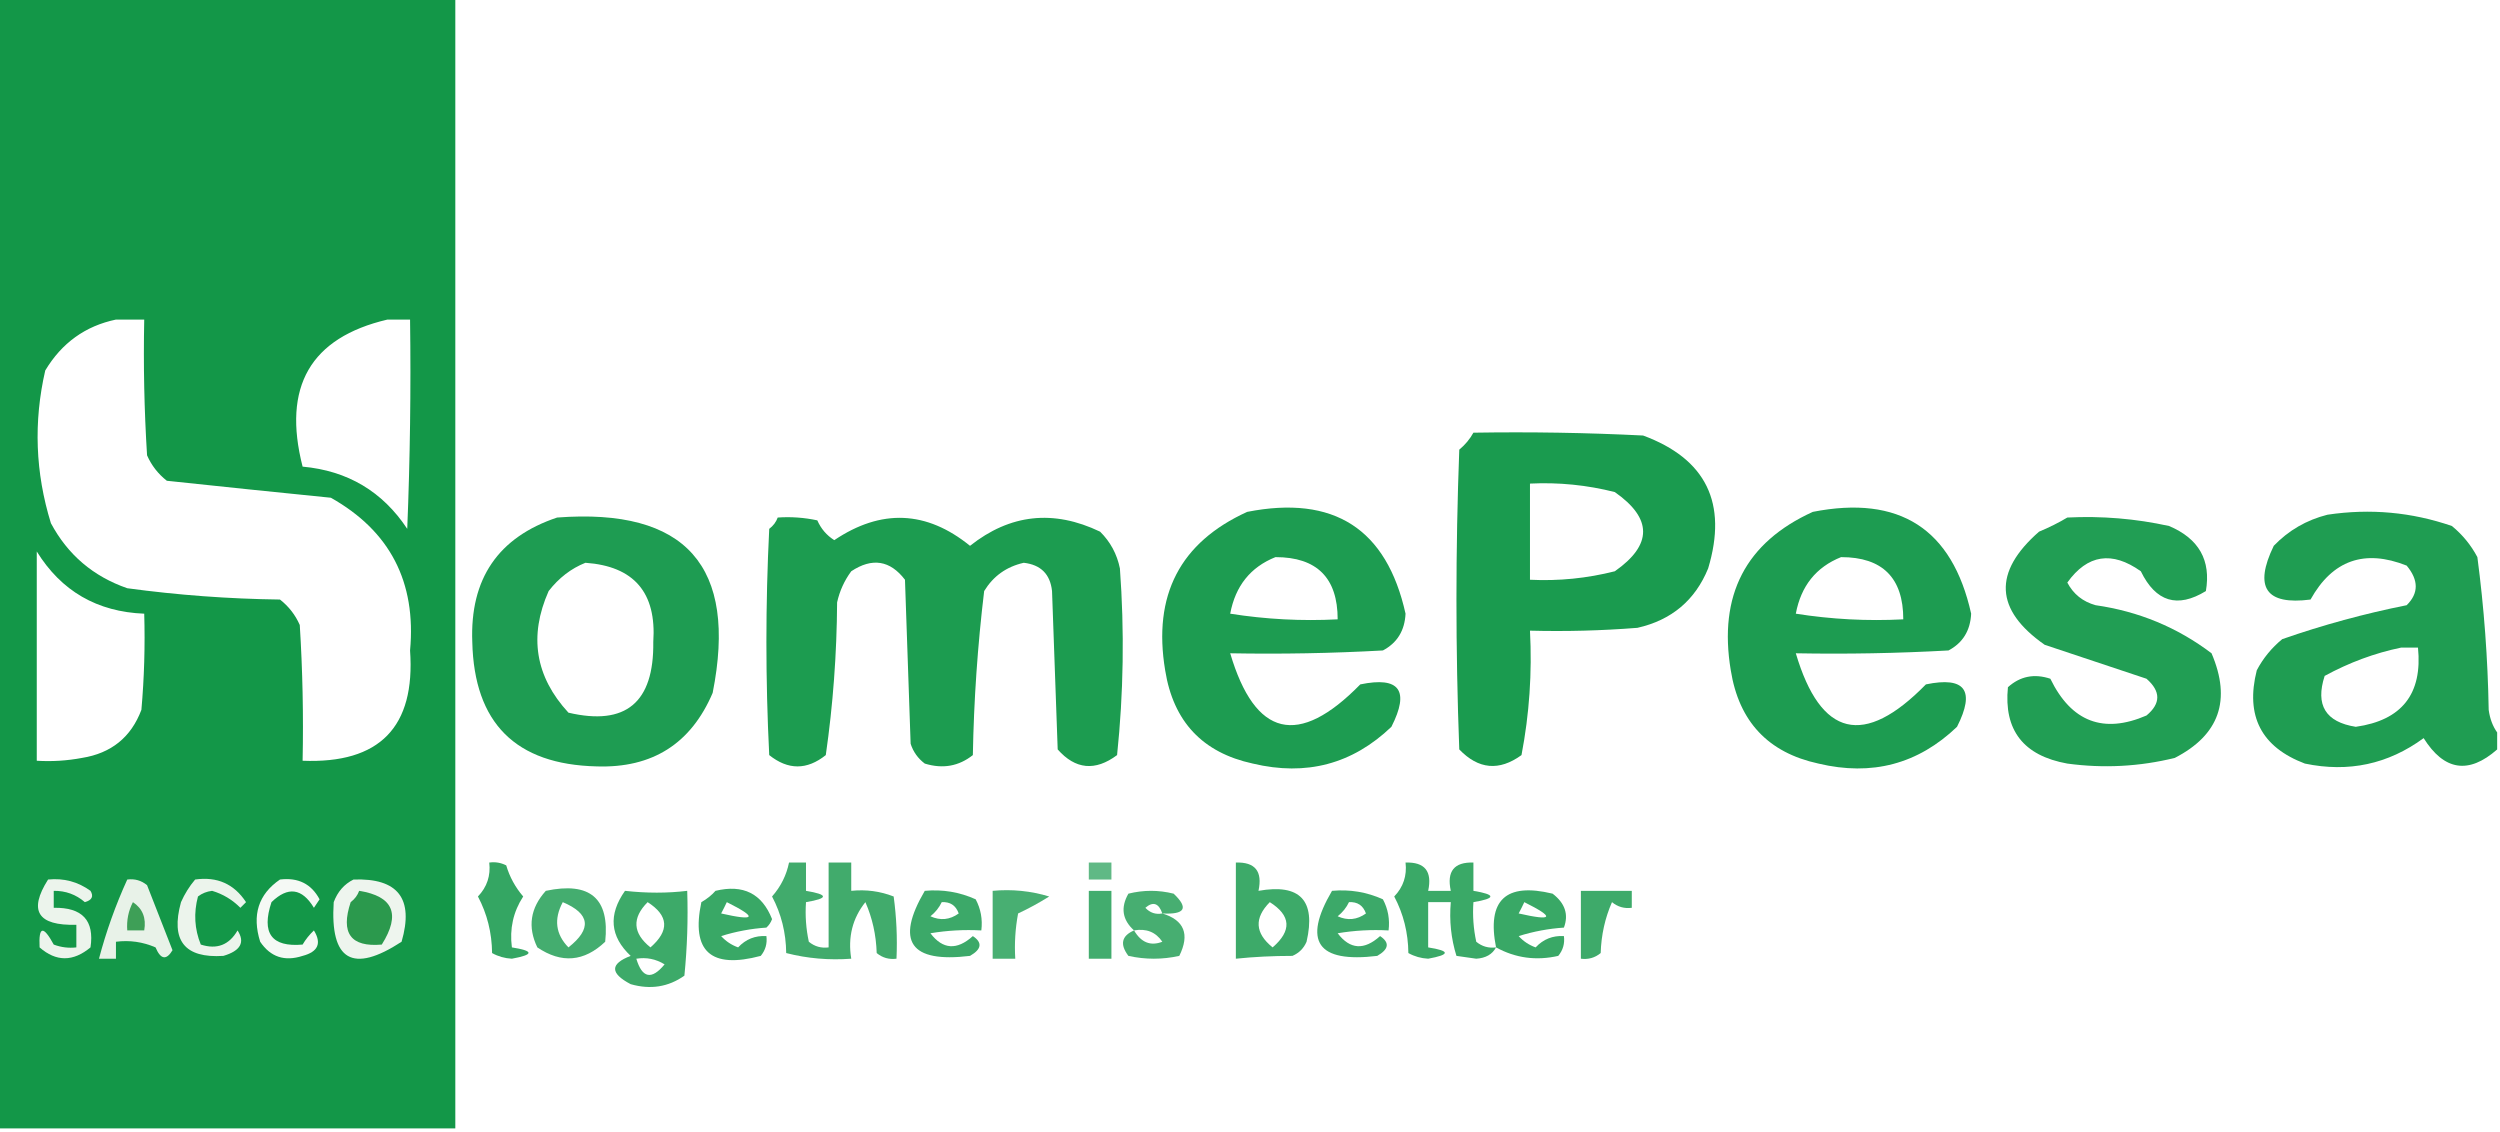
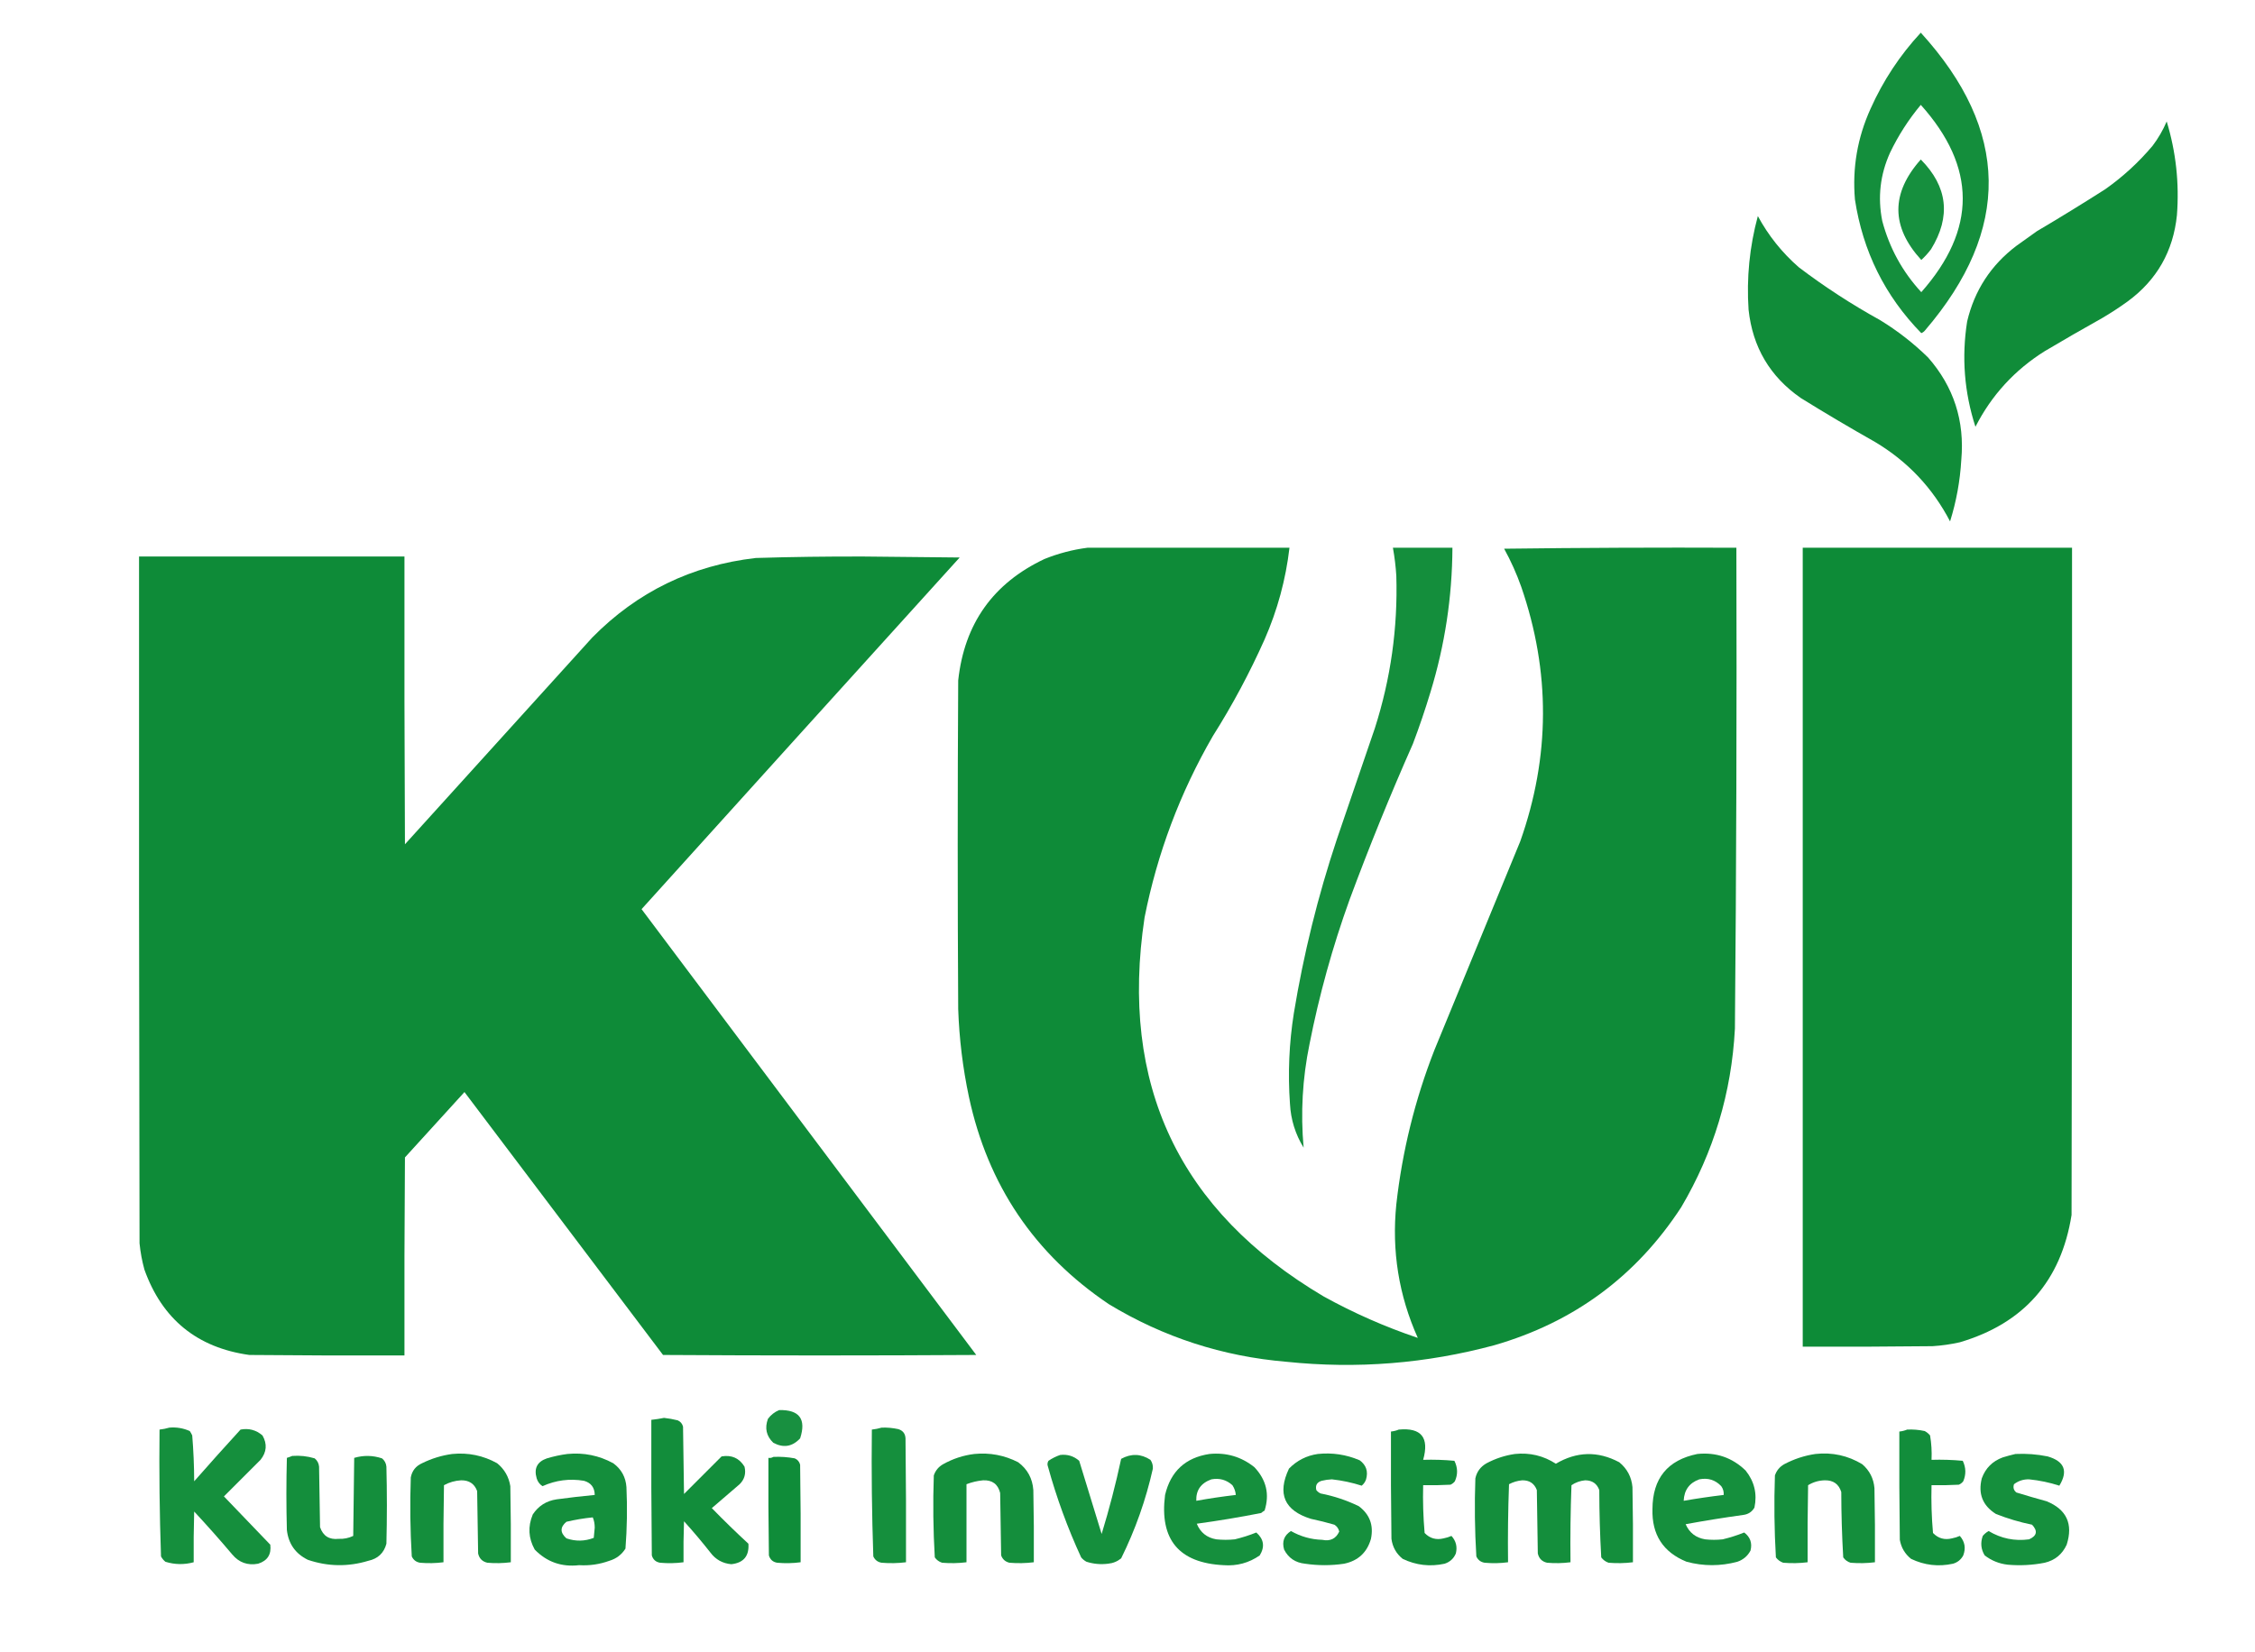
- <svg xmlns="http://www.w3.org/2000/svg" version="1.1" width="442px" height="200px" style="shape-rendering:geometricPrecision; text-rendering:geometricPrecision; image-rendering:optimizeQuality; fill-rule:evenodd; clip-rule:evenodd">
+ <svg xmlns="http://www.w3.org/2000/svg" version="1.1" width="2311px" height="1693px" style="shape-rendering:geometricPrecision; text-rendering:geometricPrecision; image-rendering:optimizeQuality; fill-rule:evenodd; clip-rule:evenodd">
  <g>
-     <path style="opacity:0.974" fill="#0d9444" d="M -0.5,-0.5 C 26.5,-0.5 53.5,-0.5 80.5,-0.5C 80.5,66.167 80.5,132.833 80.5,199.5C 53.5,199.5 26.5,199.5 -0.5,199.5C -0.5,132.833 -0.5,66.167 -0.5,-0.5 Z M 20.5,56.5 C 22.167,56.5 23.833,56.5 25.5,56.5C 25.334,64.507 25.5,72.507 26,80.5C 26.785,82.286 27.951,83.786 29.5,85C 39.14,86.028 48.807,87.028 58.5,88C 68.946,93.888 73.612,102.888 72.5,115C 73.458,128.543 67.124,135.043 53.5,134.5C 53.666,126.493 53.5,118.493 53,110.5C 52.215,108.714 51.049,107.214 49.5,106C 40.44,105.882 31.44,105.215 22.5,104C 16.481,101.913 11.981,98.08 9,92.5C 6.244,83.581 5.91,74.581 8,65.5C 10.917,60.637 15.084,57.637 20.5,56.5 Z M 68.5,56.5 C 69.833,56.5 71.167,56.5 72.5,56.5C 72.666,68.838 72.5,81.171 72,93.5C 67.632,86.896 61.465,83.229 53.5,82.5C 49.882,68.36 54.882,59.693 68.5,56.5 Z M 6.5,97.5 C 10.836,104.505 17.169,108.171 25.5,108.5C 25.666,114.176 25.499,119.843 25,125.5C 23.181,130.336 19.681,133.169 14.5,134C 11.854,134.497 9.187,134.664 6.5,134.5C 6.5,122.167 6.5,109.833 6.5,97.5 Z" />
+     <path style="opacity:0.97" fill="#0d8b37" d="M 1968.5,33.5 C 2059.74,133.749 2061.24,235.415 1973,338.5C 1971.94,339.899 1970.61,340.899 1969,341.5C 1931.76,303.36 1909.1,257.694 1901,204.5C 1898.23,172.106 1903.57,141.106 1917,111.5C 1929.95,82.556 1947.12,56.556 1968.5,33.5 Z M 1968.5,107.5 C 2025.65,171.255 2025.82,235.255 1969,299.5C 1949.69,278.549 1936.35,254.215 1929,226.5C 1924.17,202.311 1926.84,178.978 1937,156.5C 1945.53,138.751 1956.03,122.418 1968.5,107.5 Z" />
  </g>
  <g>
-     <path style="opacity:0.935" fill="#0b9443" d="M 260.5,76.5 C 270.506,76.334 280.506,76.5 290.5,77C 301.643,81.121 305.477,88.954 302,100.5C 299.692,106.136 295.525,109.636 289.5,111C 283.175,111.5 276.842,111.666 270.5,111.5C 270.891,118.921 270.391,126.254 269,133.5C 265.057,136.366 261.39,136.032 258,132.5C 257.333,114.833 257.333,97.167 258,79.5C 259.045,78.627 259.878,77.627 260.5,76.5 Z M 270.5,85.5 C 275.58,85.25 280.58,85.75 285.5,87C 292.167,91.667 292.167,96.333 285.5,101C 280.58,102.25 275.58,102.75 270.5,102.5C 270.5,96.833 270.5,91.167 270.5,85.5 Z" />
+     <path style="opacity:0.986" fill="#0d8b37" d="M 2220.5,124.5 C 2229.99,155.682 2233.49,187.682 2231,220.5C 2227.22,257.564 2210.39,287.064 2180.5,309C 2172.1,315.06 2163.44,320.727 2154.5,326C 2134.67,337.081 2115,348.414 2095.5,360C 2064.67,379.325 2041.01,405.158 2024.5,437.5C 2013.06,402.173 2010.22,366.173 2016,329.5C 2023.54,297.622 2040.38,271.788 2066.5,252C 2073.5,247 2080.5,242 2087.5,237C 2111.1,223.063 2134.43,208.73 2157.5,194C 2175.57,181.264 2191.74,166.431 2206,149.5C 2211.87,141.767 2216.7,133.433 2220.5,124.5 Z" />
  </g>
  <g>
-     <path style="opacity:0.922" fill="#0b9443" d="M 220.5,90.5 C 235.823,87.481 245.156,93.481 248.5,108.5C 248.353,111.496 247.019,113.662 244.5,115C 235.506,115.5 226.506,115.666 217.5,115.5C 221.895,130.348 229.562,132.182 240.5,121C 247.435,119.563 249.268,122.063 246,128.5C 239.114,135.092 230.948,137.259 221.5,135C 212.605,133.069 207.439,127.569 206,118.5C 203.794,105.237 208.627,95.904 220.5,90.5 Z M 225.5,98.5 C 232.833,98.5 236.5,102.167 236.5,109.5C 230.132,109.83 223.798,109.496 217.5,108.5C 218.417,103.6 221.084,100.267 225.5,98.5 Z" />
+     <path style="opacity:0.964" fill="#0d8b37" d="M 1968.5,163.5 C 1996.08,191.342 1999.58,222.009 1979,255.5C 1975.97,259.529 1972.63,263.196 1969,266.5C 1937.87,232.47 1937.7,198.137 1968.5,163.5 Z" />
  </g>
  <g>
-     <path style="opacity:0.922" fill="#0b9443" d="M 320.5,90.5 C 335.823,87.481 345.156,93.481 348.5,108.5C 348.353,111.496 347.019,113.662 344.5,115C 335.506,115.5 326.506,115.666 317.5,115.5C 321.895,130.348 329.562,132.182 340.5,121C 347.435,119.563 349.268,122.063 346,128.5C 339.114,135.092 330.948,137.259 321.5,135C 312.605,133.069 307.439,127.569 306,118.5C 303.794,105.237 308.627,95.904 320.5,90.5 Z M 325.5,98.5 C 332.833,98.5 336.5,102.167 336.5,109.5C 330.132,109.83 323.798,109.496 317.5,108.5C 318.417,103.6 321.084,100.267 325.5,98.5 Z" />
+     <path style="opacity:0.986" fill="#0d8b37" d="M 1801.5,221.5 C 1812.28,241.458 1826.28,258.958 1843.5,274C 1869.82,293.968 1897.48,311.968 1926.5,328C 1944.43,338.923 1960.93,351.756 1976,366.5C 2002.26,396.481 2013.59,431.481 2010,471.5C 2008.75,492.99 2004.92,513.99 1998.5,534.5C 1980.57,500.068 1954.9,472.902 1921.5,453C 1895.84,438.504 1870.5,423.504 1845.5,408C 1813.97,386.092 1796.14,355.925 1792,317.5C 1789.82,284.952 1792.99,252.952 1801.5,221.5 Z" />
  </g>
  <g>
-     <path style="opacity:0.915" fill="#0b9443" d="M 441.5,129.5 C 441.5,130.5 441.5,131.5 441.5,132.5C 436.455,136.938 432.121,136.271 428.5,130.5C 422.214,135.113 415.214,136.613 407.5,135C 399.788,132.078 396.955,126.578 399,118.5C 400.122,116.376 401.622,114.543 403.5,113C 410.681,110.496 418.014,108.496 425.5,107C 427.636,104.902 427.636,102.568 425.5,100C 418.046,97.04 412.379,99.04 408.5,106C 400.607,107.023 398.44,103.857 402,96.5C 404.626,93.769 407.793,91.936 411.5,91C 419.045,89.874 426.379,90.54 433.5,93C 435.378,94.543 436.878,96.376 438,98.5C 439.18,107.45 439.847,116.45 440,125.5C 440.21,127.058 440.71,128.391 441.5,129.5 Z M 424.5,114.5 C 425.5,114.5 426.5,114.5 427.5,114.5C 428.319,122.682 424.652,127.349 416.5,128.5C 411.156,127.655 409.323,124.655 411,119.5C 415.346,117.133 419.846,115.466 424.5,114.5 Z" />
+     <path style="opacity:0.995" fill="#0d8b37" d="M 1114.5,561.5 C 1183.5,561.5 1252.5,561.5 1321.5,561.5C 1317.69,594.091 1309.19,625.425 1296,655.5C 1280.65,689.868 1262.99,722.868 1243,754.5C 1209.41,812.592 1186.08,874.592 1173,940.5C 1147.14,1111.79 1208.31,1241.29 1356.5,1329C 1387.4,1346.08 1419.57,1360.24 1453,1371.5C 1433.49,1327.95 1426.16,1282.29 1431,1234.5C 1437.09,1180.14 1450.09,1127.47 1470,1076.5C 1499.33,1005.17 1528.67,933.833 1558,862.5C 1588.74,775.573 1589.07,688.573 1559,601.5C 1554.23,588.04 1548.4,575.04 1541.5,562.5C 1620.83,561.5 1700.16,561.167 1779.5,561.5C 1779.97,725.844 1779.47,890.177 1778,1054.5C 1774.57,1120.12 1756.23,1181.12 1723,1237.5C 1676.86,1308.27 1613.03,1355.43 1531.5,1379C 1461.6,1397.84 1390.6,1403.51 1318.5,1396C 1253.08,1390.53 1192.42,1370.86 1136.5,1337C 1060.25,1285.75 1012.41,1214.91 993,1124.5C 986.707,1094.82 983.04,1064.82 982,1034.5C 981.333,922.167 981.333,809.833 982,697.5C 988.311,639.335 1017.81,597.835 1070.5,573C 1084.8,567.259 1099.47,563.425 1114.5,561.5 Z" />
  </g>
  <g>
-     <path style="opacity:0.919" fill="#0b9443" d="M 98.5,91.5 C 121.276,89.775 130.443,100.109 126,122.5C 122.168,131.488 115.335,135.822 105.5,135.5C 91.167,135.167 83.833,127.833 83.5,113.5C 83.072,102.33 88.072,94.997 98.5,91.5 Z M 103.5,99.5 C 112.098,100.104 116.098,104.771 115.5,113.5C 115.64,124.211 110.64,128.378 100.5,126C 94.633,119.63 93.466,112.464 97,104.5C 98.805,102.174 100.972,100.508 103.5,99.5 Z" />
+     <path style="opacity:0.972" fill="#0d8b37" d="M 1427.5,561.5 C 1447.83,561.5 1468.17,561.5 1488.5,561.5C 1488.26,611.928 1480.76,661.262 1466,709.5C 1460.6,727.379 1454.6,745.045 1448,762.5C 1424.67,815.153 1403.01,868.486 1383,922.5C 1365.59,970.804 1351.92,1020.14 1342,1070.5C 1334.8,1105.58 1332.8,1140.92 1336,1176.5C 1327.53,1162.76 1322.87,1147.76 1322,1131.5C 1319.77,1100.36 1321.11,1069.36 1326,1038.5C 1335.96,977.997 1350.63,918.663 1370,860.5C 1383.01,822.49 1396.01,784.49 1409,746.5C 1425.24,695.732 1432.57,643.732 1431,590.5C 1430.41,580.742 1429.24,571.075 1427.5,561.5 Z" />
  </g>
  <g>
-     <path style="opacity:0.929" fill="#0b9443" d="M 137.5,91.5 C 139.857,91.337 142.19,91.503 144.5,92C 145.155,93.487 146.155,94.653 147.5,95.5C 155.8,89.923 163.8,90.257 171.5,96.5C 178.591,90.88 186.257,90.047 194.5,94C 196.317,95.8 197.484,97.966 198,100.5C 198.811,111.547 198.644,122.547 197.5,133.5C 193.637,136.381 190.137,136.048 187,132.5C 186.667,123.167 186.333,113.833 186,104.5C 185.681,101.514 184.014,99.847 181,99.5C 177.941,100.192 175.608,101.859 174,104.5C 172.842,114.124 172.176,123.791 172,133.5C 169.503,135.478 166.669,135.978 163.5,135C 162.299,134.097 161.465,132.931 161,131.5C 160.667,121.833 160.333,112.167 160,102.5C 157.364,99.053 154.197,98.553 150.5,101C 149.283,102.648 148.45,104.481 148,106.5C 147.945,115.601 147.278,124.601 146,133.5C 142.667,136.167 139.333,136.167 136,133.5C 135.333,120.167 135.333,106.833 136,93.5C 136.717,92.956 137.217,92.289 137.5,91.5 Z" />
+     <path style="opacity:0.999" fill="#0d8b37" d="M 1847.5,561.5 C 1939.5,561.5 2031.5,561.5 2123.5,561.5C 2123.67,789.5 2123.5,1017.5 2123,1245.5C 2112.29,1313.09 2074.12,1356.59 2008.5,1376C 1999.27,1378.08 1989.94,1379.41 1980.5,1380C 1936.17,1380.5 1891.83,1380.67 1847.5,1380.5C 1847.5,1107.5 1847.5,834.5 1847.5,561.5 Z" />
  </g>
  <g>
-     <path style="opacity:0.908" fill="#0b9443" d="M 365.5,91.5 C 371.577,91.196 377.577,91.696 383.5,93C 388.766,95.228 390.933,99.062 390,104.5C 384.971,107.58 381.138,106.413 378.5,101C 373.393,97.367 369.06,98.034 365.5,103C 366.579,105.043 368.246,106.376 370.5,107C 378.125,108.092 384.958,110.926 391,115.5C 394.541,123.782 392.374,129.949 384.5,134C 378.251,135.536 371.917,135.87 365.5,135C 357.747,133.601 354.247,129.101 355,121.5C 357.153,119.556 359.653,119.056 362.5,120C 366.213,127.623 371.88,129.79 379.5,126.5C 382.044,124.389 382.044,122.222 379.5,120C 373.5,118 367.5,116 361.5,114C 352.672,107.819 352.338,101.153 360.5,94C 362.315,93.243 363.981,92.41 365.5,91.5 Z" />
+     <path style="opacity:0.996" fill="#0d8b37" d="M 142.5,570.5 C 233.167,570.5 323.833,570.5 414.5,570.5C 414.333,668.834 414.5,767.167 415,865.5C 479,794.833 543,724.167 607,653.5C 653.042,606.731 708.876,579.565 774.5,572C 811.483,570.878 848.483,570.378 885.5,570.5C 918.167,570.833 950.833,571.167 983.5,571.5C 874.712,691.591 766.045,811.758 657.5,932C 771.819,1084.32 886.152,1236.66 1000.5,1389C 893.5,1389.67 786.5,1389.67 679.5,1389C 611.667,1299.17 543.833,1209.33 476,1119.5C 455.667,1141.83 435.333,1164.17 415,1186.5C 414.5,1254.17 414.333,1321.83 414.5,1389.5C 361.499,1389.67 308.499,1389.5 255.5,1389C 202.038,1381.52 166.204,1352.35 148,1301.5C 145.561,1292.64 143.895,1283.64 143,1274.5C 142.5,1039.83 142.333,805.167 142.5,570.5 Z" />
  </g>
  <g>
-     <path style="opacity:0.832" fill="#0b9443" d="M 86.5,152.5 C 87.552,152.351 88.552,152.517 89.5,153C 90.102,155.036 91.102,156.87 92.5,158.5C 90.74,161.212 90.073,164.212 90.5,167.5C 94.422,168.117 94.422,168.784 90.5,169.5C 89.228,169.43 88.062,169.097 87,168.5C 86.963,164.911 86.13,161.578 84.5,158.5C 86.105,156.821 86.771,154.821 86.5,152.5 Z" />
+     <path style="opacity:0.951" fill="#0d8b37" d="M 798.5,1445.5 C 819.277,1445.05 826.444,1454.72 820,1474.5C 812.015,1483.07 802.848,1484.57 792.5,1479C 785.368,1472.16 783.535,1463.99 787,1454.5C 790.045,1450.41 793.878,1447.41 798.5,1445.5 Z" />
  </g>
  <g>
-     <path style="opacity:0.779" fill="#0b9443" d="M 139.5,152.5 C 140.5,152.5 141.5,152.5 142.5,152.5C 142.5,154.167 142.5,155.833 142.5,157.5C 146.5,158.167 146.5,158.833 142.5,159.5C 142.337,161.857 142.503,164.19 143,166.5C 144.011,167.337 145.178,167.67 146.5,167.5C 146.5,162.5 146.5,157.5 146.5,152.5C 147.833,152.5 149.167,152.5 150.5,152.5C 150.5,154.167 150.5,155.833 150.5,157.5C 153.119,157.232 155.619,157.565 158,158.5C 158.499,162.152 158.665,165.818 158.5,169.5C 157.178,169.67 156.011,169.337 155,168.5C 154.899,165.3 154.232,162.3 153,159.5C 150.714,162.365 149.88,165.698 150.5,169.5C 146.563,169.793 142.73,169.46 139,168.5C 138.963,164.911 138.13,161.578 136.5,158.5C 138.043,156.747 139.043,154.747 139.5,152.5 Z" />
+     <path style="opacity:0.979" fill="#0d8b37" d="M 680.5,1453.5 C 685.223,1454.01 689.889,1454.84 694.5,1456C 697.381,1457.25 699.214,1459.42 700,1462.5C 700.333,1485.5 700.667,1508.5 701,1531.5C 713.833,1518.67 726.667,1505.83 739.5,1493C 749.821,1491.25 757.654,1494.75 763,1503.5C 764.708,1510.47 763.041,1516.47 758,1521.5C 748.5,1529.67 739,1537.83 729.5,1546C 741.696,1558.53 754.196,1570.7 767,1582.5C 767.896,1595.1 762.063,1602.1 749.5,1603.5C 740.549,1602.72 733.383,1598.72 728,1591.5C 719.376,1580.54 710.376,1569.87 701,1559.5C 700.5,1573.5 700.333,1587.5 700.5,1601.5C 692.535,1602.57 684.535,1602.74 676.5,1602C 672.104,1601.27 669.27,1598.77 668,1594.5C 667.5,1548.17 667.333,1501.83 667.5,1455.5C 671.993,1455.02 676.327,1454.36 680.5,1453.5 Z" />
  </g>
  <g>
-     <path style="opacity:0.65" fill="#0b9443" d="M 192.5,152.5 C 193.833,152.5 195.167,152.5 196.5,152.5C 196.5,153.5 196.5,154.5 196.5,155.5C 195.167,155.5 193.833,155.5 192.5,155.5C 192.5,154.5 192.5,153.5 192.5,152.5 Z" />
+     <path style="opacity:0.967" fill="#0d8b37" d="M 173.5,1463.5 C 180.838,1462.86 187.838,1464.03 194.5,1467C 195.46,1468.42 196.293,1469.92 197,1471.5C 198.287,1487.1 198.954,1502.77 199,1518.5C 214.648,1500.68 230.481,1483.02 246.5,1465.5C 254.967,1463.89 262.467,1465.89 269,1471.5C 273.993,1480.24 273.327,1488.57 267,1496.5C 254.5,1509 242,1521.5 229.5,1534C 245.333,1550.5 261.167,1567 277,1583.5C 278.266,1593.47 274.099,1599.97 264.5,1603C 253.801,1604.99 244.967,1601.82 238,1593.5C 225.372,1578.54 212.372,1563.87 199,1549.5C 198.5,1566.83 198.333,1584.16 198.5,1601.5C 188.761,1604.14 179.094,1603.98 169.5,1601C 167.622,1599.46 166.122,1597.62 165,1595.5C 163.521,1552.21 163.021,1508.88 163.5,1465.5C 167.011,1465.1 170.344,1464.43 173.5,1463.5 Z" />
  </g>
  <g>
-     <path style="opacity:0.793" fill="#0b9443" d="M 218.5,152.5 C 221.91,152.384 223.244,154.05 222.5,157.5C 229.849,156.188 232.683,159.188 231,166.5C 230.5,167.667 229.667,168.5 228.5,169C 225.018,169 221.684,169.167 218.5,169.5C 218.5,163.833 218.5,158.167 218.5,152.5 Z M 224.5,159.5 C 228.255,161.877 228.421,164.544 225,167.5C 221.878,164.985 221.712,162.318 224.5,159.5 Z" />
+     <path style="opacity:0.966" fill="#0d8b37" d="M 903.5,1463.5 C 909.232,1463.28 914.899,1463.78 920.5,1465C 925.228,1466.4 927.728,1469.56 928,1474.5C 928.5,1516.83 928.667,1559.17 928.5,1601.5C 920.194,1602.54 911.861,1602.7 903.5,1602C 899.501,1601.33 896.668,1599.17 895,1595.5C 893.521,1552.21 893.021,1508.88 893.5,1465.5C 897.011,1465.1 900.344,1464.43 903.5,1463.5 Z" />
  </g>
  <g>
-     <path style="opacity:0.807" fill="#0b9443" d="M 264.5,167.5 C 263.848,168.725 262.681,169.392 261,169.5C 259.833,169.333 258.667,169.167 257.5,169C 256.549,165.943 256.216,162.777 256.5,159.5C 255.167,159.5 253.833,159.5 252.5,159.5C 252.5,162.167 252.5,164.833 252.5,167.5C 256.422,168.117 256.422,168.784 252.5,169.5C 251.228,169.43 250.062,169.097 249,168.5C 248.963,164.911 248.13,161.578 246.5,158.5C 248.104,156.821 248.771,154.821 248.5,152.5C 251.91,152.384 253.244,154.05 252.5,157.5C 253.833,157.5 255.167,157.5 256.5,157.5C 255.756,154.05 257.09,152.384 260.5,152.5C 260.5,154.167 260.5,155.833 260.5,157.5C 264.5,158.167 264.5,158.833 260.5,159.5C 260.337,161.857 260.503,164.19 261,166.5C 262.011,167.337 263.178,167.67 264.5,167.5 Z" />
+     <path style="opacity:0.977" fill="#0d8b37" d="M 1433.5,1465.5 C 1456.61,1463.31 1464.94,1473.64 1458.5,1496.5C 1469.19,1496.17 1479.85,1496.5 1490.5,1497.5C 1494,1504.47 1494.17,1511.47 1491,1518.5C 1489.79,1520.05 1488.29,1521.22 1486.5,1522C 1477.17,1522.5 1467.84,1522.67 1458.5,1522.5C 1458.08,1538.88 1458.58,1555.22 1460,1571.5C 1465.36,1577.06 1471.86,1578.89 1479.5,1577C 1482.26,1576.47 1484.93,1575.63 1487.5,1574.5C 1492.17,1579.64 1493.67,1585.64 1492,1592.5C 1489.77,1597.73 1485.94,1601.23 1480.5,1603C 1465.54,1606.26 1451.21,1604.59 1437.5,1598C 1430.94,1592.71 1427.11,1585.88 1426,1577.5C 1425.5,1540.83 1425.33,1504.17 1425.5,1467.5C 1428.37,1467.2 1431.04,1466.53 1433.5,1465.5 Z" />
  </g>
  <g>
-     <path style="opacity:1" fill="#ecf4ec" d="M 8.5,155.5 C 11.272,155.22 13.772,155.887 16,157.5C 16.591,158.483 16.258,159.15 15,159.5C 13.433,158.144 11.6,157.477 9.5,157.5C 9.5,158.5 9.5,159.5 9.5,160.5C 14.551,160.4 16.718,162.733 16,167.5C 12.925,170.059 9.925,170.059 7,167.5C 6.807,163.74 7.641,163.574 9.5,167C 10.793,167.49 12.127,167.657 13.5,167.5C 13.5,166.167 13.5,164.833 13.5,163.5C 6.656,163.695 4.989,161.029 8.5,155.5 Z" />
+     <path style="opacity:0.977" fill="#0d8b37" d="M 1954.5,1465.5 C 1960.58,1465.2 1966.58,1465.7 1972.5,1467C 1974.62,1468.12 1976.46,1469.62 1978,1471.5C 1979.41,1479.75 1979.91,1488.08 1979.5,1496.5C 1990.19,1496.17 2000.85,1496.5 2011.5,1497.5C 2014.84,1504.49 2015.01,1511.49 2012,1518.5C 2010.79,1520.05 2009.29,1521.22 2007.5,1522C 1998.17,1522.5 1988.84,1522.67 1979.5,1522.5C 1979.06,1538.89 1979.56,1555.22 1981,1571.5C 1986.36,1577.06 1992.86,1578.89 2000.5,1577C 2003.26,1576.47 2005.93,1575.63 2008.5,1574.5C 2013.66,1580.4 2014.83,1587.07 2012,1594.5C 2009.71,1598.79 2006.21,1601.62 2001.5,1603C 1986.54,1606.26 1972.21,1604.59 1958.5,1598C 1952.23,1592.96 1948.39,1586.46 1947,1578.5C 1946.5,1541.5 1946.33,1504.5 1946.5,1467.5C 1949.37,1467.2 1952.04,1466.53 1954.5,1465.5 Z" />
  </g>
  <g>
-     <path style="opacity:1" fill="#e8f2e8" d="M 22.5,155.5 C 23.822,155.33 24.989,155.663 26,156.5C 27.5,160.333 29,164.167 30.5,168C 29.407,169.817 28.407,169.65 27.5,167.5C 25.257,166.526 22.924,166.192 20.5,166.5C 20.5,167.5 20.5,168.5 20.5,169.5C 19.5,169.5 18.5,169.5 17.5,169.5C 18.77,164.688 20.437,160.022 22.5,155.5 Z" />
+     <path style="opacity:0.971" fill="#0d8b37" d="M 463.5,1490.5 C 479.904,1488.91 495.237,1492.08 509.5,1500C 516.973,1506.11 521.473,1513.94 523,1523.5C 523.5,1549.5 523.667,1575.5 523.5,1601.5C 515.528,1602.53 507.528,1602.7 499.5,1602C 494.333,1600.83 491.167,1597.67 490,1592.5C 489.667,1571.17 489.333,1549.83 489,1528.5C 486.199,1521 480.699,1517.34 472.5,1517.5C 466.274,1517.85 460.44,1519.52 455,1522.5C 454.5,1548.83 454.333,1575.16 454.5,1601.5C 446.528,1602.53 438.528,1602.7 430.5,1602C 426.501,1601.33 423.668,1599.17 422,1595.5C 420.369,1568.55 420.035,1541.55 421,1514.5C 422.326,1507.68 426.16,1502.85 432.5,1500C 442.44,1495.11 452.774,1491.94 463.5,1490.5 Z" />
  </g>
  <g>
-     <path style="opacity:1" fill="#ecf4ec" d="M 34.5,155.5 C 38.387,154.945 41.387,156.279 43.5,159.5C 43.167,159.833 42.833,160.167 42.5,160.5C 41.072,159.065 39.405,158.065 37.5,157.5C 36.558,157.608 35.725,157.941 35,158.5C 34.223,161.429 34.389,164.263 35.5,167C 38.343,167.915 40.51,167.081 42,164.5C 43.364,166.603 42.53,168.103 39.5,169C 32.625,169.448 30.125,166.282 32,159.5C 32.662,158.016 33.495,156.683 34.5,155.5 Z" />
+     <path style="opacity:0.97" fill="#0d8b37" d="M 581.5,1490.5 C 598.22,1488.88 613.887,1492.04 628.5,1500C 636.786,1506.07 641.286,1514.24 642,1524.5C 642.966,1545.56 642.632,1566.56 641,1587.5C 637.104,1593.71 631.604,1597.87 624.5,1600C 614.483,1603.64 604.15,1605.14 593.5,1604.5C 575.563,1606.57 560.396,1601.24 548,1588.5C 541.517,1576.88 540.851,1564.88 546,1552.5C 551.805,1543.71 559.971,1538.55 570.5,1537C 583.475,1535.24 596.475,1533.74 609.5,1532.5C 609.422,1524.92 605.755,1520.09 598.5,1518C 583.802,1515.53 569.635,1517.36 556,1523.5C 553.046,1521.61 551.046,1518.94 550,1515.5C 547.03,1505.27 550.53,1498.44 560.5,1495C 567.514,1492.9 574.514,1491.4 581.5,1490.5 Z M 607.5,1555.5 C 608.821,1558.6 609.488,1562.1 609.5,1566C 609.167,1569.5 608.833,1573 608.5,1576.5C 599.202,1580.07 589.869,1580.23 580.5,1577C 573.889,1571.16 573.889,1565.49 580.5,1560C 589.528,1557.87 598.528,1556.37 607.5,1555.5 Z" />
  </g>
  <g>
-     <path style="opacity:1" fill="#f5f9f5" d="M 49.5,155.5 C 52.712,155.106 55.046,156.272 56.5,159C 56.167,159.5 55.833,160 55.5,160.5C 53.401,157.016 50.901,156.682 48,159.5C 46.175,164.986 48.008,167.486 53.5,167C 54.047,166.075 54.713,165.242 55.5,164.5C 56.9,166.782 56.234,168.282 53.5,169C 50.32,170.036 47.82,169.203 46,166.5C 44.518,161.774 45.685,158.107 49.5,155.5 Z" />
+     <path style="opacity:0.969" fill="#0d8b37" d="M 998.5,1490.5 C 1014.38,1488.93 1029.38,1491.77 1043.5,1499C 1052.96,1506.08 1058.13,1515.58 1059,1527.5C 1059.5,1552.16 1059.67,1576.83 1059.5,1601.5C 1051.19,1602.54 1042.86,1602.7 1034.5,1602C 1030.32,1601 1027.49,1598.5 1026,1594.5C 1025.67,1573.17 1025.33,1551.83 1025,1530.5C 1022.76,1521.44 1016.93,1517.1 1007.5,1517.5C 1001.62,1518.05 995.957,1519.39 990.5,1521.5C 990.5,1548.17 990.5,1574.83 990.5,1601.5C 982.194,1602.54 973.861,1602.7 965.5,1602C 962.375,1601.02 959.875,1599.19 958,1596.5C 956.359,1568.56 956.025,1540.56 957,1512.5C 958.689,1507.47 961.856,1503.64 966.5,1501C 976.597,1495.36 987.264,1491.86 998.5,1490.5 Z" />
  </g>
  <g>
-     <path style="opacity:1" fill="#eef5ee" d="M 62.5,155.5 C 70.379,155.216 73.212,158.883 71,166.5C 62.333,172.167 58.333,169.833 59,159.5C 59.69,157.65 60.856,156.316 62.5,155.5 Z" />
+     <path style="opacity:0.966" fill="#0d8b37" d="M 1239.5,1490.5 C 1256.76,1488.81 1272.09,1493.31 1285.5,1504C 1297.79,1516.99 1301.29,1531.82 1296,1548.5C 1294.75,1549.21 1293.58,1550.04 1292.5,1551C 1270.65,1555.31 1248.65,1558.98 1226.5,1562C 1230.18,1571 1236.84,1576.34 1246.5,1578C 1252.83,1578.67 1259.17,1578.67 1265.5,1578C 1273.13,1576.16 1280.46,1573.83 1287.5,1571C 1295.28,1577.81 1296.45,1585.64 1291,1594.5C 1279.94,1602.18 1267.61,1605.52 1254,1604.5C 1208.17,1602.22 1188.17,1578.22 1194,1532.5C 1199.77,1508.22 1214.94,1494.22 1239.5,1490.5 Z M 1241.5,1516.5 C 1249.78,1515 1256.95,1517 1263,1522.5C 1265.03,1525.56 1266.2,1528.89 1266.5,1532.5C 1252.94,1534.08 1239.44,1536.08 1226,1538.5C 1225.58,1527.68 1230.75,1520.35 1241.5,1516.5 Z" />
  </g>
  <g>
-     <path style="opacity:1" fill="#2b994d" d="M 63.5,157.5 C 69.548,158.46 70.881,161.627 67.5,167C 62.008,167.486 60.175,164.986 62,159.5C 62.717,158.956 63.217,158.289 63.5,157.5 Z" />
+     <path style="opacity:0.967" fill="#0d8b37" d="M 1350.5,1490.5 C 1365.45,1488.93 1379.78,1491.1 1393.5,1497C 1400.14,1501.92 1402.3,1508.42 1400,1516.5C 1399.12,1519.1 1397.62,1521.27 1395.5,1523C 1385.66,1519.84 1375.49,1517.67 1365,1516.5C 1361.45,1516.64 1357.95,1517.14 1354.5,1518C 1349.69,1519.45 1347.86,1522.62 1349,1527.5C 1350.21,1529.05 1351.71,1530.22 1353.5,1531C 1367.09,1533.65 1380.09,1537.98 1392.5,1544C 1403.74,1552.39 1407.9,1563.56 1405,1577.5C 1401.02,1591.47 1391.86,1599.97 1377.5,1603C 1364.16,1604.98 1350.83,1604.98 1337.5,1603C 1327.57,1601.97 1320.41,1597.14 1316,1588.5C 1313.63,1580.29 1315.96,1573.96 1323,1569.5C 1332.95,1575.15 1343.61,1578.15 1355,1578.5C 1363.3,1580.2 1369.14,1577.37 1372.5,1570C 1371.81,1566.96 1370.15,1564.63 1367.5,1563C 1359.58,1560.69 1351.58,1558.69 1343.5,1557C 1316.23,1548.54 1308.73,1531.37 1321,1505.5C 1329.2,1497.15 1339.03,1492.15 1350.5,1490.5 Z" />
  </g>
  <g>
-     <path style="opacity:0.762" fill="#0b9443" d="M 96.5,157.5 C 104.321,155.833 107.821,158.833 107,166.5C 103.269,170.05 99.269,170.383 95,167.5C 93.254,163.882 93.754,160.548 96.5,157.5 Z M 99.5,159.5 C 104.341,161.544 104.675,164.211 100.5,167.5C 98.225,165.168 97.892,162.502 99.5,159.5 Z" />
+     <path style="opacity:0.971" fill="#0d8b37" d="M 1552.5,1490.5 C 1567.77,1488.93 1581.77,1492.26 1594.5,1500.5C 1615.96,1487.83 1637.62,1487.33 1659.5,1499C 1667.55,1505.6 1672.05,1514.1 1673,1524.5C 1673.5,1550.16 1673.67,1575.83 1673.5,1601.5C 1665.19,1602.54 1656.86,1602.7 1648.5,1602C 1645.44,1600.94 1642.94,1599.11 1641,1596.5C 1639.7,1573.56 1639.03,1550.56 1639,1527.5C 1636.61,1520.87 1631.77,1517.54 1624.5,1517.5C 1619.39,1517.98 1614.72,1519.65 1610.5,1522.5C 1609.5,1548.82 1609.17,1575.16 1609.5,1601.5C 1601.53,1602.53 1593.53,1602.7 1585.5,1602C 1580.33,1600.83 1577.17,1597.67 1576,1592.5C 1575.67,1570.83 1575.33,1549.17 1575,1527.5C 1572.43,1520.7 1567.43,1517.37 1560,1517.5C 1555.24,1517.92 1550.74,1519.25 1546.5,1521.5C 1545.5,1548.16 1545.17,1574.83 1545.5,1601.5C 1537.54,1602.57 1529.54,1602.74 1521.5,1602C 1517.5,1601.33 1514.67,1599.17 1513,1595.5C 1511.38,1568.87 1511.05,1542.21 1512,1515.5C 1513.47,1508.68 1517.31,1503.51 1523.5,1500C 1532.74,1495.12 1542.4,1491.95 1552.5,1490.5 Z" />
  </g>
  <g>
-     <path style="opacity:0.793" fill="#0b9443" d="M 110.5,157.5 C 114.329,157.927 117.996,157.927 121.5,157.5C 121.666,162.511 121.499,167.511 121,172.5C 118.159,174.504 114.993,175.004 111.5,174C 107.831,172.075 107.831,170.408 111.5,169C 107.849,165.56 107.516,161.727 110.5,157.5 Z M 114.5,159.5 C 118.23,161.883 118.397,164.549 115,167.5C 111.868,164.987 111.701,162.32 114.5,159.5 Z M 112.5,169.5 C 114.288,169.215 115.955,169.548 117.5,170.5C 115.203,173.29 113.536,172.956 112.5,169.5 Z" />
+     <path style="opacity:0.966" fill="#0d8b37" d="M 1739.5,1490.5 C 1758.75,1488.53 1775.25,1494.19 1789,1507.5C 1797.98,1518.77 1800.98,1531.44 1798,1545.5C 1795.44,1549.87 1791.61,1552.37 1786.5,1553C 1766.74,1555.74 1747.07,1558.9 1727.5,1562.5C 1731.3,1571.25 1737.96,1576.41 1747.5,1578C 1753.5,1578.67 1759.5,1578.67 1765.5,1578C 1773.12,1576.17 1780.46,1573.83 1787.5,1571C 1793.75,1575.67 1795.91,1581.84 1794,1589.5C 1791.06,1595.07 1786.56,1598.9 1780.5,1601C 1763.16,1605.64 1745.83,1605.64 1728.5,1601C 1704.42,1591.22 1692.76,1573.22 1693.5,1547C 1693.61,1515.56 1708.94,1496.73 1739.5,1490.5 Z M 1741.5,1516.5 C 1750.4,1514.74 1757.9,1517.07 1764,1523.5C 1765.91,1526.21 1766.74,1529.21 1766.5,1532.5C 1752.78,1534.13 1739.11,1536.13 1725.5,1538.5C 1725.98,1527.5 1731.32,1520.16 1741.5,1516.5 Z" />
  </g>
  <g>
-     <path style="opacity:0.812" fill="#0b9443" d="M 126.5,157.5 C 131.393,156.314 134.727,157.981 136.5,162.5C 136.291,163.086 135.957,163.586 135.5,164C 132.774,164.182 130.107,164.682 127.5,165.5C 128.328,166.415 129.328,167.081 130.5,167.5C 131.85,166.05 133.516,165.383 135.5,165.5C 135.67,166.822 135.337,167.989 134.5,169C 125.658,171.363 122.158,168.196 124,159.5C 124.995,158.934 125.828,158.267 126.5,157.5 Z M 128.5,159.5 C 133.965,162.225 133.632,162.892 127.5,161.5C 127.863,160.817 128.196,160.15 128.5,159.5 Z" />
+     <path style="opacity:0.972" fill="#0d8b37" d="M 1860.5,1490.5 C 1877.76,1488.6 1893.76,1492.1 1908.5,1501C 1915.97,1507.44 1920.14,1515.61 1921,1525.5C 1921.5,1550.83 1921.67,1576.16 1921.5,1601.5C 1913.19,1602.54 1904.86,1602.7 1896.5,1602C 1893.34,1601.01 1890.84,1599.18 1889,1596.5C 1887.7,1574.23 1887.03,1551.9 1887,1529.5C 1884.44,1521.3 1878.78,1517.3 1870,1517.5C 1863.86,1517.66 1858.2,1519.33 1853,1522.5C 1852.5,1548.83 1852.33,1575.16 1852.5,1601.5C 1844.19,1602.54 1835.86,1602.7 1827.5,1602C 1824.44,1600.94 1821.94,1599.11 1820,1596.5C 1818.36,1568.56 1818.03,1540.56 1819,1512.5C 1820.69,1507.47 1823.86,1503.64 1828.5,1501C 1838.68,1495.63 1849.35,1492.13 1860.5,1490.5 Z" />
  </g>
  <g>
-     <path style="opacity:0.8" fill="#0b9443" d="M 163.5,157.5 C 166.649,157.211 169.649,157.711 172.5,159C 173.406,160.699 173.739,162.533 173.5,164.5C 170.482,164.335 167.482,164.502 164.5,165C 166.678,167.879 169.178,168.045 172,165.5C 173.726,166.648 173.559,167.815 171.5,169C 160.923,170.284 158.256,166.45 163.5,157.5 Z M 166.5,159.5 C 167.995,159.415 168.995,160.081 169.5,161.5C 167.926,162.631 166.259,162.798 164.5,162C 165.381,161.292 166.047,160.458 166.5,159.5 Z" />
+     <path style="opacity:0.965" fill="#0d8b37" d="M 2065.5,1490.5 C 2076.62,1489.96 2087.62,1490.79 2098.5,1493C 2115.67,1497.97 2119.67,1507.97 2110.5,1523C 2100.5,1519.75 2090.16,1517.59 2079.5,1516.5C 2073.69,1516.36 2068.52,1518.02 2064,1521.5C 2062.88,1524.96 2063.71,1527.79 2066.5,1530C 2076.78,1533.15 2087.11,1536.15 2097.5,1539C 2117.95,1547.41 2124.79,1562.24 2118,1583.5C 2113.51,1593.32 2106.01,1599.49 2095.5,1602C 2082.95,1604.46 2070.29,1605.12 2057.5,1604C 2048.74,1602.97 2040.91,1599.81 2034,1594.5C 2030.14,1588.24 2029.48,1581.57 2032,1574.5C 2033.72,1572.44 2035.72,1570.78 2038,1569.5C 2050.85,1577.17 2064.69,1580.01 2079.5,1578C 2087.54,1574.42 2088.54,1569.42 2082.5,1563C 2069.83,1560.42 2057.5,1556.75 2045.5,1552C 2031.87,1543.46 2027.04,1531.29 2031,1515.5C 2034.81,1505.03 2041.97,1497.86 2052.5,1494C 2056.92,1492.65 2061.25,1491.48 2065.5,1490.5 Z" />
  </g>
  <g>
-     <path style="opacity:0.748" fill="#0b9443" d="M 175.5,157.5 C 178.898,157.18 182.232,157.513 185.5,158.5C 183.687,159.635 181.854,160.635 180,161.5C 179.503,164.146 179.336,166.813 179.5,169.5C 178.167,169.5 176.833,169.5 175.5,169.5C 175.5,165.5 175.5,161.5 175.5,157.5 Z" />
+     <path style="opacity:0.966" fill="#0d8b37" d="M 1086.5,1491.5 C 1093.95,1490.65 1100.45,1492.65 1106,1497.5C 1113.66,1522.49 1121.33,1547.49 1129,1572.5C 1136.76,1547.12 1143.43,1521.46 1149,1495.5C 1159.28,1489.86 1169.28,1490.2 1179,1496.5C 1180.87,1499.21 1181.7,1502.21 1181.5,1505.5C 1174.35,1537.46 1163.52,1568.13 1149,1597.5C 1145.12,1600.69 1140.62,1602.52 1135.5,1603C 1128.01,1603.94 1120.68,1603.27 1113.5,1601C 1111.38,1599.88 1109.54,1598.38 1108,1596.5C 1094.15,1566.46 1082.82,1535.46 1074,1503.5C 1073.19,1501.42 1073.36,1499.42 1074.5,1497.5C 1078.32,1494.92 1082.32,1492.92 1086.5,1491.5 Z" />
  </g>
  <g>
-     <path style="opacity:0.771" fill="#0b9443" d="M 192.5,157.5 C 193.833,157.5 195.167,157.5 196.5,157.5C 196.5,161.5 196.5,165.5 196.5,169.5C 195.167,169.5 193.833,169.5 192.5,169.5C 192.5,165.5 192.5,161.5 192.5,157.5 Z" />
+     <path style="opacity:0.972" fill="#0d8b37" d="M 299.5,1492.5 C 307.354,1491.91 315.021,1492.74 322.5,1495C 325.181,1497.19 326.681,1500.03 327,1503.5C 327.333,1524.17 327.667,1544.83 328,1565.5C 331.066,1574.54 337.4,1578.54 347,1577.5C 352.281,1577.76 357.281,1576.76 362,1574.5C 362.333,1547.83 362.667,1521.17 363,1494.5C 372.531,1491.69 382.031,1491.85 391.5,1495C 394.181,1497.19 395.681,1500.03 396,1503.5C 396.667,1529.83 396.667,1556.17 396,1582.5C 393.458,1592.04 387.292,1597.87 377.5,1600C 356.697,1606.3 336.03,1605.97 315.5,1599C 302.791,1592.75 295.625,1582.59 294,1568.5C 293.333,1543.83 293.333,1519.17 294,1494.5C 295.948,1493.89 297.782,1493.22 299.5,1492.5 Z" />
  </g>
  <g>
-     <path style="opacity:0.751" fill="#0b9443" d="M 205.5,161.5 C 209.388,162.686 210.388,165.186 208.5,169C 205.5,169.667 202.5,169.667 199.5,169C 197.957,166.955 198.29,165.455 200.5,164.5C 198.424,162.631 198.091,160.464 199.5,158C 202.167,157.333 204.833,157.333 207.5,158C 210.194,160.552 209.527,161.719 205.5,161.5 Z M 205.5,161.5 C 204.325,161.719 203.325,161.386 202.5,160.5C 203.86,159.335 204.86,159.668 205.5,161.5 Z M 200.5,164.5 C 202.665,164.116 204.332,164.783 205.5,166.5C 203.422,167.307 201.755,166.641 200.5,164.5 Z" />
-   </g>
-   <g>
-     <path style="opacity:0.8" fill="#0b9443" d="M 235.5,157.5 C 238.649,157.211 241.649,157.711 244.5,159C 245.406,160.699 245.739,162.533 245.5,164.5C 242.482,164.335 239.482,164.502 236.5,165C 238.678,167.879 241.178,168.045 244,165.5C 245.726,166.648 245.559,167.815 243.5,169C 232.923,170.284 230.256,166.45 235.5,157.5 Z M 238.5,159.5 C 239.995,159.415 240.995,160.081 241.5,161.5C 239.926,162.631 238.259,162.798 236.5,162C 237.381,161.292 238.047,160.458 238.5,159.5 Z" />
-   </g>
-   <g>
-     <path style="opacity:0.812" fill="#0b9443" d="M 264.5,167.5 C 262.853,159.151 266.186,155.984 274.5,158C 276.701,159.684 277.367,161.684 276.5,164C 273.774,164.182 271.107,164.682 268.5,165.5C 269.328,166.415 270.328,167.081 271.5,167.5C 272.85,166.05 274.516,165.383 276.5,165.5C 276.67,166.822 276.337,167.989 275.5,169C 271.598,169.888 267.931,169.388 264.5,167.5 Z M 269.5,159.5 C 274.965,162.225 274.632,162.892 268.5,161.5C 268.863,160.817 269.196,160.15 269.5,159.5 Z" />
-   </g>
-   <g>
-     <path style="opacity:0.792" fill="#0b9443" d="M 279.5,157.5 C 282.5,157.5 285.5,157.5 288.5,157.5C 288.5,158.5 288.5,159.5 288.5,160.5C 287.178,160.67 286.011,160.337 285,159.5C 283.768,162.3 283.101,165.3 283,168.5C 281.989,169.337 280.822,169.67 279.5,169.5C 279.5,165.5 279.5,161.5 279.5,157.5 Z" />
-   </g>
-   <g>
-     <path style="opacity:1" fill="#3e9f57" d="M 23.5,159.5 C 25.213,160.635 25.88,162.302 25.5,164.5C 24.5,164.5 23.5,164.5 22.5,164.5C 22.366,162.708 22.699,161.042 23.5,159.5 Z" />
+     <path style="opacity:0.991" fill="#0d8b37" d="M 792.5,1493.5 C 799.906,1493.15 807.239,1493.65 814.5,1495C 817.381,1496.25 819.214,1498.42 820,1501.5C 820.5,1534.83 820.667,1568.17 820.5,1601.5C 812.535,1602.57 804.535,1602.74 796.5,1602C 792.104,1601.27 789.27,1598.77 788,1594.5C 787.5,1561.17 787.333,1527.83 787.5,1494.5C 789.415,1494.78 791.081,1494.45 792.5,1493.5 Z" />
  </g>
</svg>
